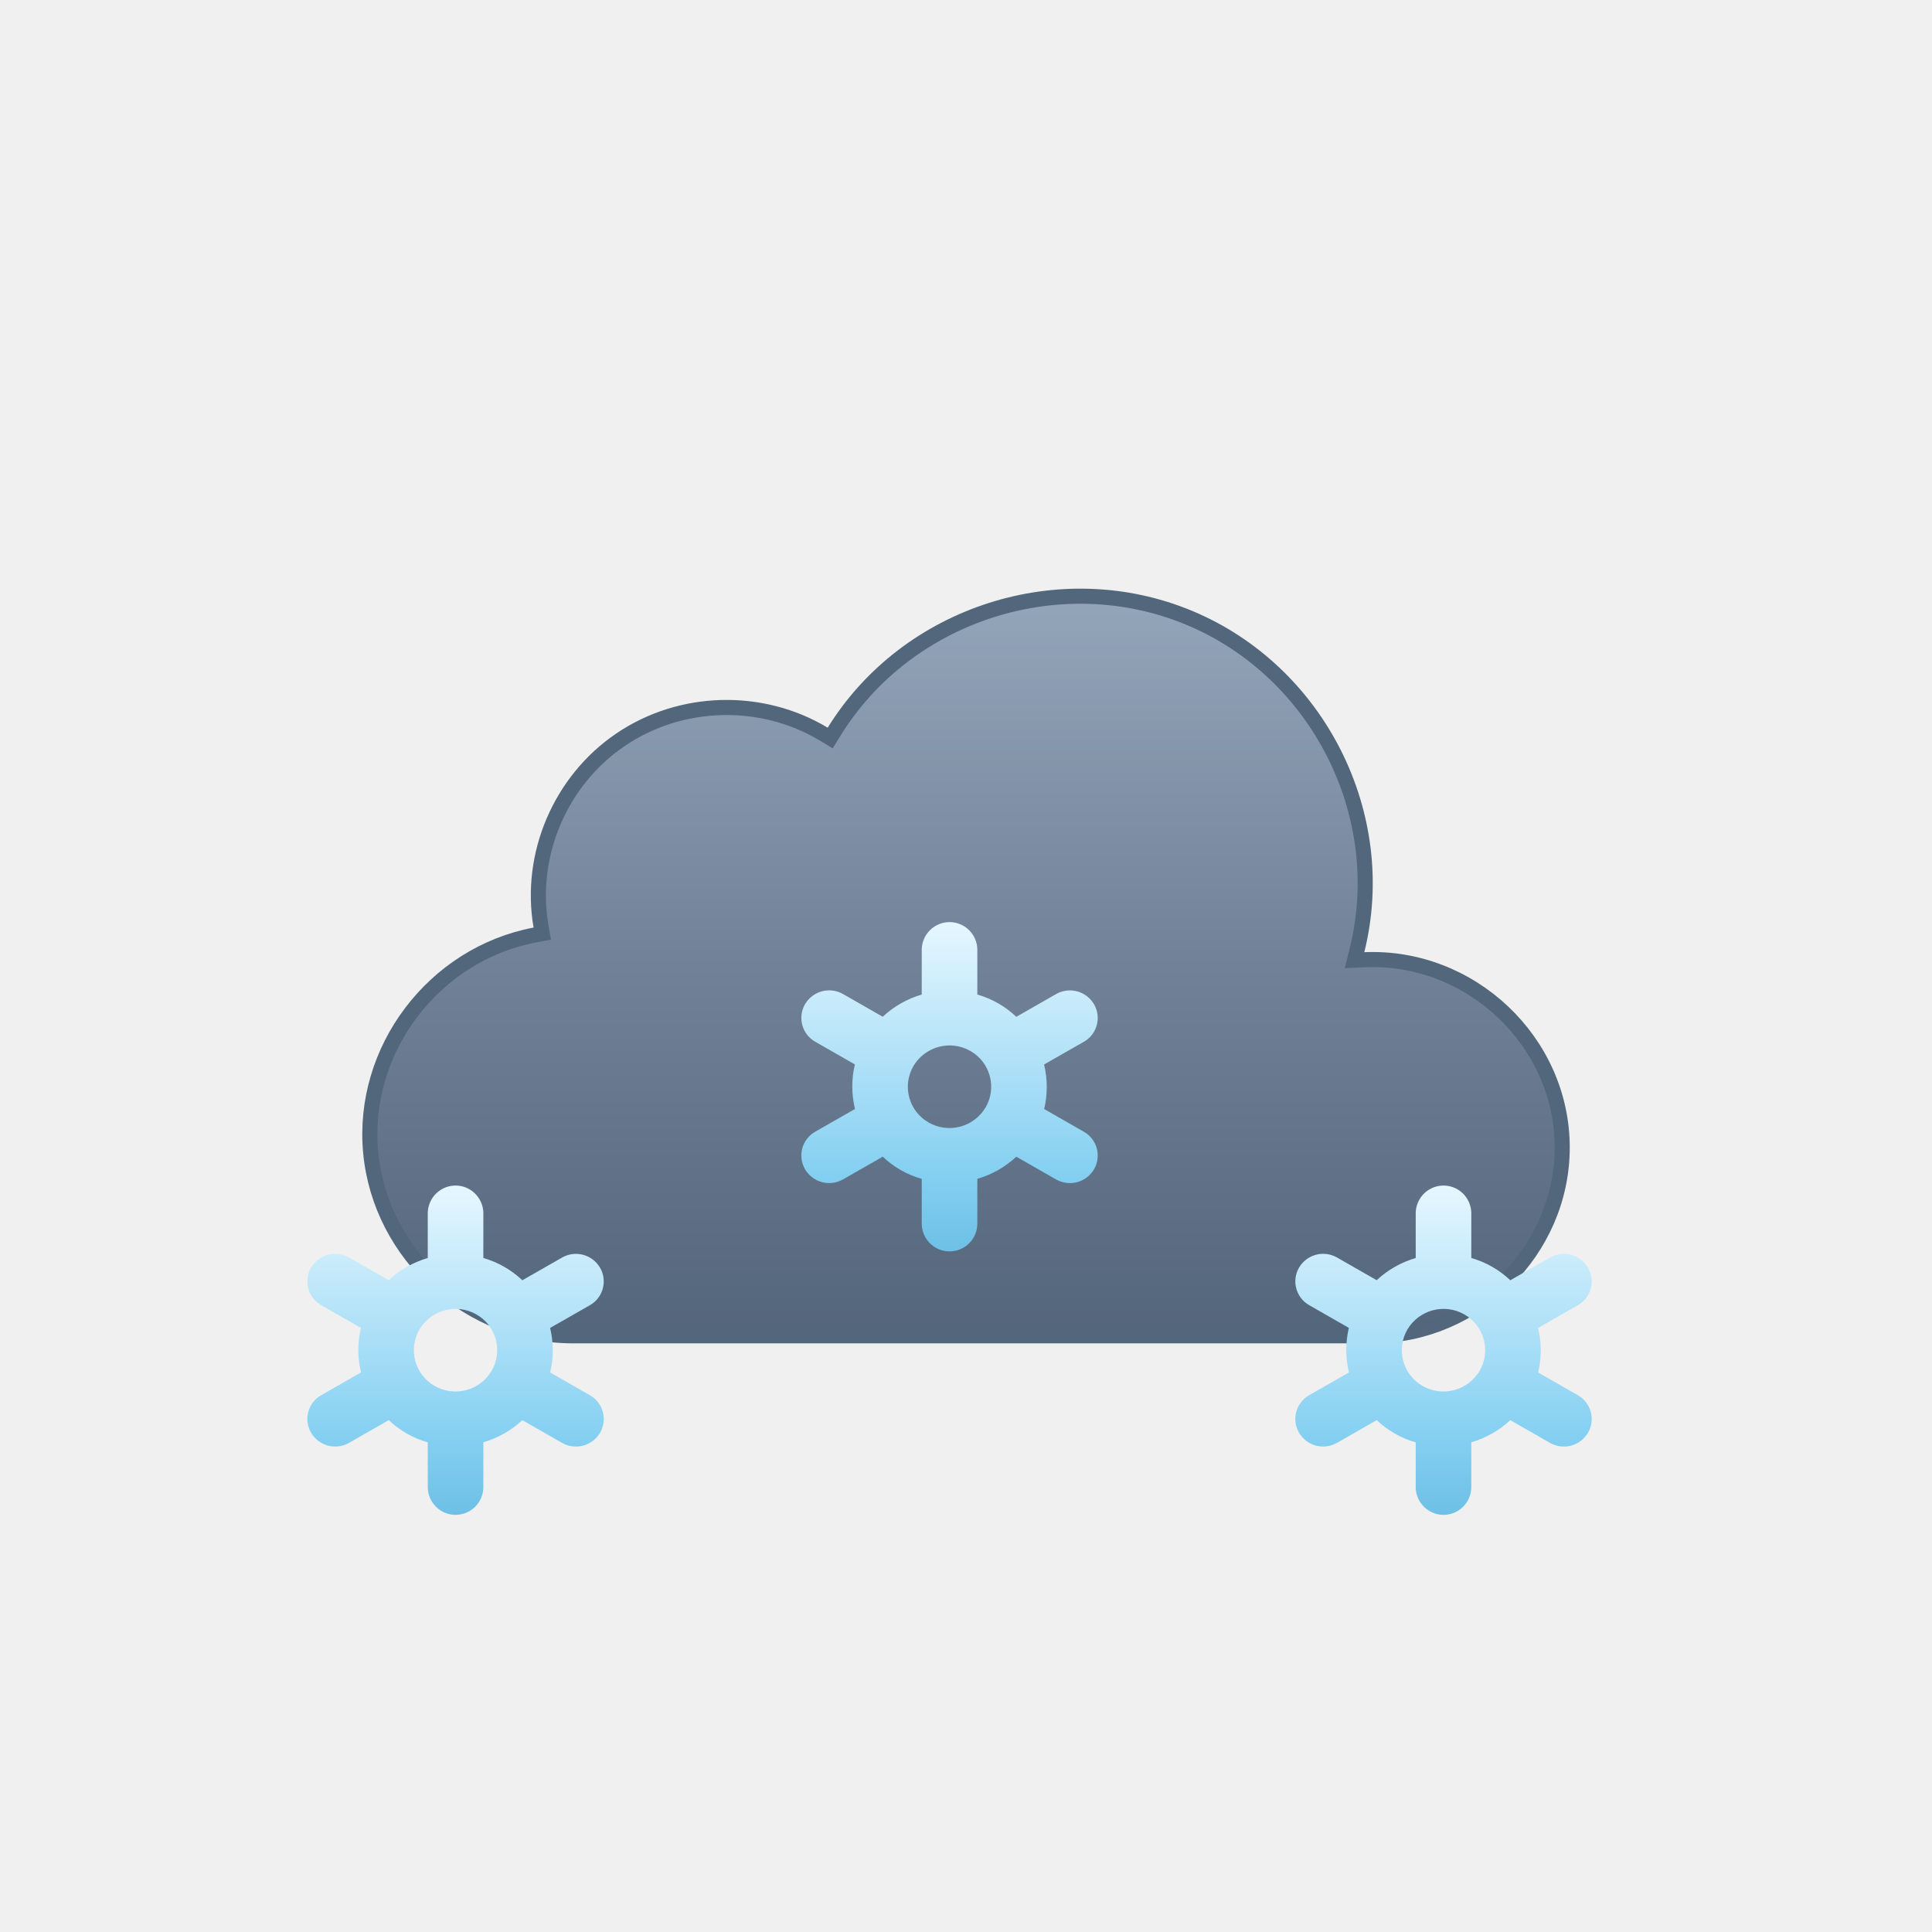
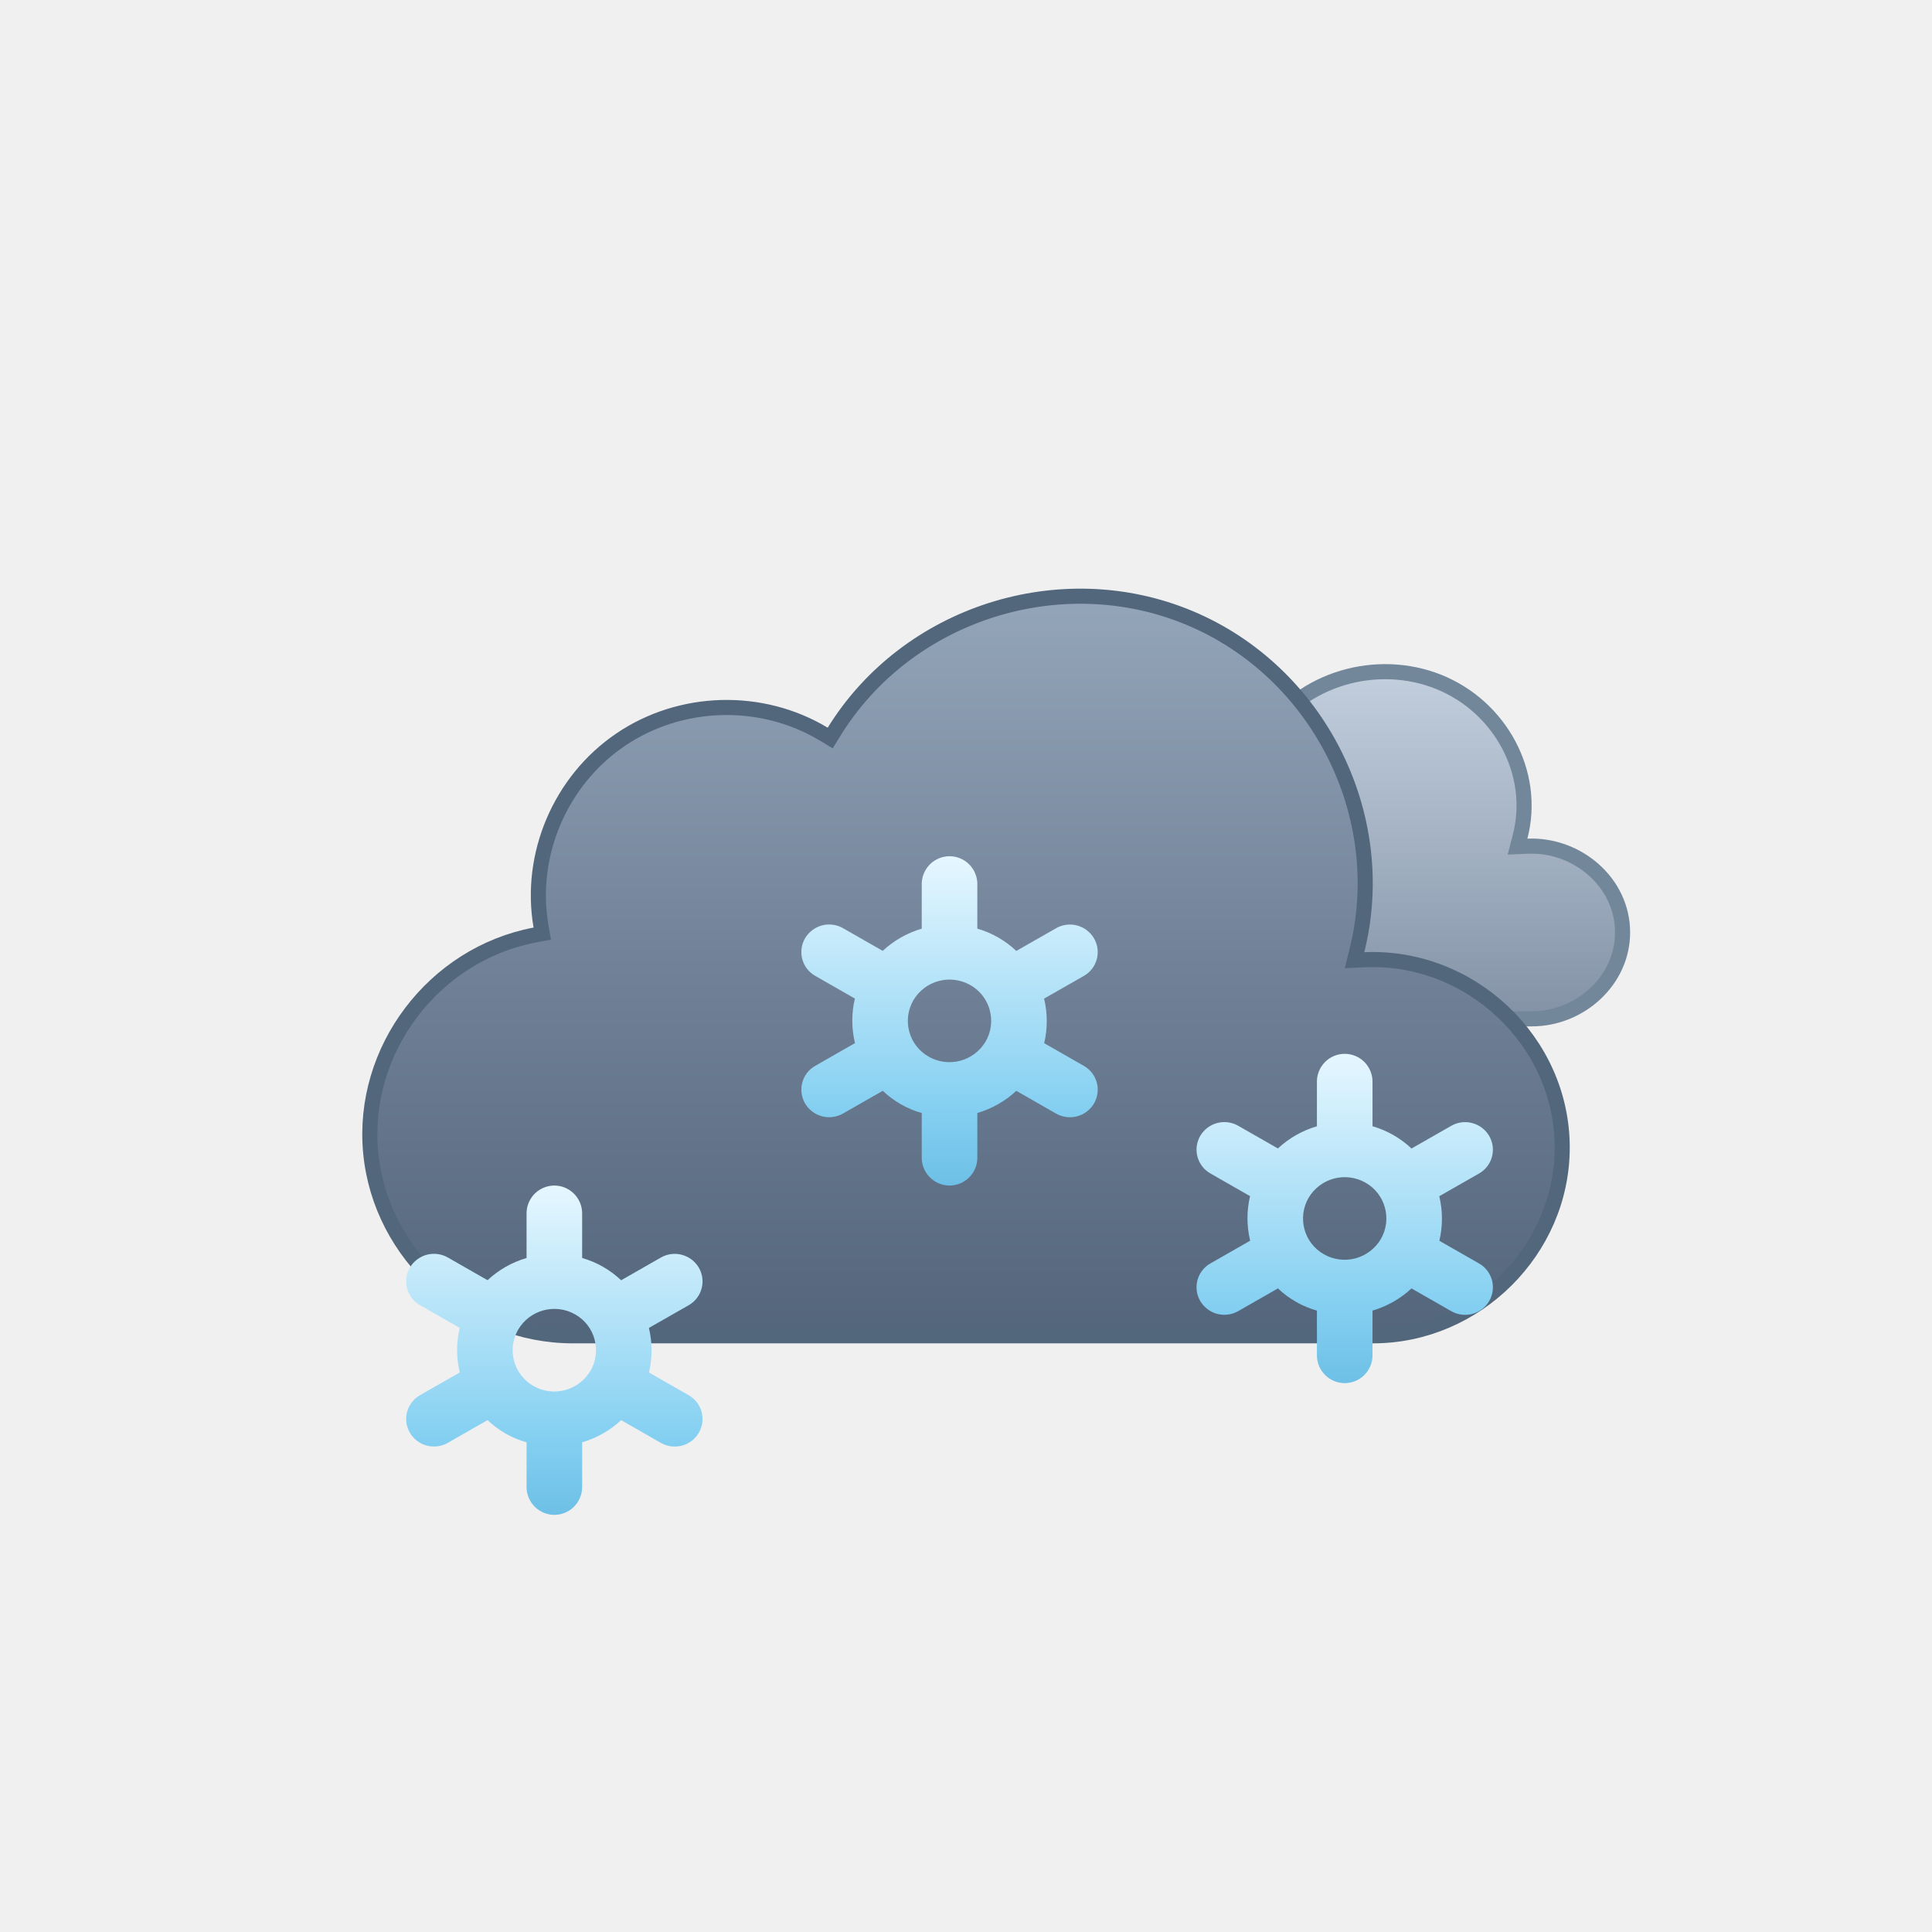
<svg xmlns="http://www.w3.org/2000/svg" viewBox="-24 -24 176 176" fill="none">
  <g id="extreme-snow" clip-path="url(#clip0_1858_8878)">
    <g id="Sky" transform="translate(-24 -24) scale(1.375)">
      <g id="Clouds">
+         <g id="Secondary Cloud">
+           <path id="Secondary_Cloud" d="M83.839 48.693C86.244 44.958 91.215 43.529 95.318 45.177C99.361 46.801 101.814 51.189 100.71 55.437L100.54 56.09L101.215 56.062C104.496 55.924 107.5 58.465 107.5 61.774C107.5 64.976 104.669 67.5 101.489 67.5H74.977C71.768 67.501 68.845 65.118 68.529 61.907C68.214 58.707 70.617 55.841 73.764 55.27L74.255 55.182L74.167 54.69C73.773 52.493 74.812 50.249 76.685 49.027C78.611 47.771 81.177 47.707 83.168 48.856L83.581 49.094L83.839 48.693Z" fill="url(#paint0_linear_1858_8878)" stroke="#73879B" stroke-miterlimit="10" />
+         </g>
        <g id="Cloud">
          <path id="Cloud_2" d="M55.262 48.475C60.123 40.611 70.297 37.38 78.815 40.943C87.321 44.502 92.138 54.003 89.903 62.965L89.742 63.614L90.411 63.585C97.42 63.279 103.5 68.992 103.5 76.028C103.5 82.84 97.772 88.5 90.977 88.5H37.954C31.128 88.502 25.203 83.171 24.559 76.36C23.916 69.552 28.737 63.212 35.443 61.945L35.926 61.853L35.842 61.369C35.026 56.624 37.126 51.717 41.105 49.013C45.095 46.301 50.446 46.154 54.58 48.64L55.003 48.895L55.262 48.475Z" fill="url(#paint1_linear_1858_8878)" stroke="#52677B" stroke-miterlimit="10" />
        </g>
      </g>
    </g>
    <g id="Precipitation">
      <g id="Snowflakes" transform="translate(-128 -192) scale(3)">
-         <path id="Snowflake 1" d="M52.578 90.366L51.373 89.677C51.479 89.233 51.479 88.769 51.371 88.324L52.578 87.635C52.674 87.581 52.758 87.508 52.825 87.421C52.893 87.334 52.942 87.235 52.971 87.128C53 87.022 53.007 86.911 52.993 86.802C52.978 86.693 52.942 86.588 52.887 86.493C52.773 86.3 52.589 86.16 52.373 86.103C52.157 86.045 51.928 86.075 51.734 86.187L50.528 86.876C50.193 86.559 49.787 86.326 49.344 86.2V84.82C49.337 84.6 49.245 84.392 49.087 84.239C48.93 84.086 48.719 84 48.5 84C48.281 84 48.07 84.086 47.912 84.239C47.755 84.392 47.663 84.6 47.656 84.82V86.2C47.214 86.329 46.808 86.56 46.471 86.874L45.266 86.185C45.072 86.074 44.843 86.044 44.627 86.101C44.411 86.159 44.227 86.299 44.113 86.491C44.058 86.586 44.022 86.692 44.007 86.801C43.993 86.91 44 87.021 44.029 87.127C44.057 87.233 44.107 87.333 44.175 87.42C44.242 87.507 44.326 87.579 44.422 87.633L45.626 88.322C45.52 88.767 45.521 89.231 45.629 89.675L44.422 90.365C44.326 90.419 44.242 90.491 44.175 90.578C44.107 90.665 44.057 90.764 44.029 90.871C44 90.977 43.993 91.088 44.007 91.197C44.022 91.306 44.058 91.412 44.113 91.507C44.227 91.699 44.411 91.839 44.627 91.897C44.843 91.954 45.072 91.924 45.266 91.813L46.472 91.123C46.806 91.441 47.213 91.673 47.656 91.798V93.18C47.663 93.4 47.755 93.608 47.913 93.761C48.07 93.914 48.281 94 48.5 94C48.719 94 48.93 93.914 49.088 93.761C49.245 93.608 49.337 93.4 49.344 93.18V91.797C49.785 91.668 50.191 91.438 50.528 91.124L51.734 91.814C51.928 91.925 52.157 91.955 52.373 91.898C52.589 91.841 52.773 91.701 52.887 91.508C52.942 91.413 52.978 91.308 52.993 91.198C53.007 91.089 53 90.978 52.971 90.872C52.942 90.766 52.893 90.666 52.825 90.579C52.758 90.493 52.674 90.42 52.578 90.366ZM47.866 90.086C47.723 90.005 47.597 89.896 47.496 89.766C47.394 89.635 47.32 89.486 47.277 89.327C47.234 89.167 47.223 89.001 47.244 88.837C47.266 88.673 47.32 88.515 47.403 88.372C47.574 88.084 47.85 87.874 48.174 87.788C48.497 87.702 48.841 87.747 49.132 87.913C49.276 87.994 49.402 88.103 49.503 88.233C49.604 88.364 49.678 88.513 49.721 88.672C49.764 88.832 49.776 88.998 49.754 89.162C49.733 89.326 49.679 89.484 49.596 89.626C49.425 89.915 49.148 90.125 48.825 90.211C48.501 90.297 48.157 90.252 47.866 90.087V90.086Z" fill="url(#heavySnowflakeGradient)" transform="translate(0, 8)" />
-         <path id="Snowflake 2" d="M67.578 90.366L66.374 89.677C66.479 89.233 66.479 88.769 66.371 88.324L67.578 87.635C67.674 87.581 67.758 87.508 67.825 87.421C67.893 87.334 67.942 87.235 67.971 87.128C68 87.022 68.007 86.911 67.993 86.802C67.978 86.693 67.942 86.588 67.887 86.493C67.773 86.3 67.589 86.16 67.373 86.103C67.157 86.045 66.928 86.075 66.734 86.187L65.528 86.876C65.193 86.559 64.787 86.326 64.344 86.2V84.82C64.337 84.6 64.245 84.392 64.088 84.239C63.93 84.086 63.719 84 63.5 84C63.281 84 63.07 84.086 62.912 84.239C62.755 84.392 62.663 84.6 62.656 84.82V86.2C62.214 86.329 61.808 86.56 61.471 86.874L60.266 86.185C60.072 86.074 59.843 86.044 59.627 86.101C59.411 86.159 59.227 86.299 59.113 86.491C59.058 86.586 59.022 86.692 59.007 86.801C58.993 86.91 59 87.021 59.029 87.127C59.057 87.233 59.107 87.333 59.175 87.42C59.242 87.507 59.326 87.579 59.422 87.633L60.626 88.322C60.52 88.767 60.521 89.231 60.629 89.675L59.422 90.365C59.326 90.419 59.242 90.491 59.175 90.578C59.107 90.665 59.057 90.764 59.029 90.871C59 90.977 58.993 91.088 59.007 91.197C59.022 91.306 59.058 91.412 59.113 91.507C59.227 91.699 59.411 91.839 59.627 91.897C59.843 91.954 60.072 91.924 60.266 91.813L61.472 91.123C61.806 91.441 62.213 91.673 62.656 91.798V93.18C62.663 93.4 62.755 93.608 62.913 93.761C63.07 93.914 63.281 94 63.5 94C63.719 94 63.93 93.914 64.088 93.761C64.245 93.608 64.337 93.4 64.344 93.18V91.797C64.785 91.668 65.191 91.438 65.528 91.124L66.734 91.814C66.928 91.925 67.157 91.955 67.373 91.898C67.589 91.841 67.773 91.701 67.887 91.508C67.942 91.413 67.978 91.308 67.993 91.198C68.007 91.089 68 90.978 67.971 90.872C67.942 90.766 67.893 90.666 67.825 90.579C67.758 90.493 67.674 90.42 67.578 90.366ZM62.866 90.086C62.723 90.005 62.597 89.896 62.496 89.766C62.394 89.635 62.32 89.486 62.277 89.327C62.234 89.167 62.223 89.001 62.244 88.837C62.266 88.673 62.32 88.515 62.403 88.372C62.574 88.084 62.85 87.874 63.174 87.788C63.497 87.702 63.841 87.747 64.132 87.913C64.276 87.994 64.402 88.103 64.503 88.233C64.604 88.364 64.678 88.513 64.721 88.672C64.764 88.832 64.776 88.998 64.754 89.162C64.733 89.326 64.679 89.484 64.596 89.626C64.425 89.915 64.148 90.125 63.825 90.211C63.501 90.297 63.157 90.252 62.866 90.087V90.086Z" fill="url(#heavySnowflakeGradient)" transform="translate(0, 0)" />
-         <path id="Snowflake 3" d="M82.578 90.366L81.374 89.677C81.479 89.233 81.479 88.769 81.371 88.324L82.578 87.635C82.674 87.581 82.758 87.508 82.825 87.421C82.893 87.334 82.942 87.235 82.971 87.128C83 87.022 83.007 86.911 82.993 86.802C82.978 86.693 82.942 86.588 82.887 86.493C82.773 86.3 82.589 86.16 82.373 86.103C82.157 86.045 81.928 86.075 81.734 86.187L80.528 86.876C80.193 86.559 79.787 86.326 79.344 86.2V84.82C79.337 84.6 79.245 84.392 79.088 84.239C78.93 84.086 78.719 84 78.5 84C78.281 84 78.07 84.086 77.912 84.239C77.755 84.392 77.663 84.6 77.656 84.82V86.2C77.214 86.329 76.808 86.56 76.471 86.874L75.266 86.185C75.072 86.074 74.843 86.044 74.627 86.101C74.411 86.159 74.227 86.299 74.113 86.491C74.058 86.586 74.022 86.692 74.007 86.801C73.993 86.91 74 87.021 74.029 87.127C74.058 87.233 74.107 87.333 74.175 87.42C74.242 87.507 74.326 87.579 74.422 87.633L75.626 88.322C75.52 88.767 75.521 89.231 75.629 89.675L74.422 90.365C74.326 90.419 74.242 90.491 74.175 90.578C74.107 90.665 74.058 90.764 74.029 90.871C74 90.977 73.993 91.088 74.007 91.197C74.022 91.306 74.058 91.412 74.113 91.507C74.227 91.699 74.411 91.839 74.627 91.897C74.843 91.954 75.072 91.924 75.266 91.813L76.472 91.123C76.806 91.441 77.213 91.673 77.656 91.798V93.18C77.663 93.4 77.755 93.608 77.913 93.761C78.07 93.914 78.281 94 78.5 94C78.719 94 78.93 93.914 79.088 93.761C79.245 93.608 79.337 93.4 79.344 93.18V91.797C79.785 91.668 80.191 91.438 80.528 91.124L81.734 91.814C81.928 91.925 82.157 91.955 82.373 91.898C82.589 91.841 82.773 91.701 82.887 91.508C82.942 91.413 82.978 91.308 82.993 91.198C83.007 91.089 83 90.978 82.971 90.872C82.942 90.766 82.893 90.666 82.825 90.579C82.758 90.493 82.674 90.42 82.578 90.366ZM77.866 90.086C77.723 90.005 77.597 89.896 77.496 89.766C77.394 89.635 77.32 89.486 77.277 89.327C77.234 89.167 77.223 89.001 77.244 88.837C77.266 88.673 77.32 88.515 77.403 88.372C77.573 88.084 77.85 87.874 78.174 87.788C78.497 87.702 78.841 87.747 79.132 87.913C79.276 87.994 79.402 88.103 79.503 88.233C79.604 88.364 79.678 88.513 79.721 88.672C79.764 88.832 79.776 88.998 79.754 89.162C79.733 89.326 79.679 89.484 79.596 89.626C79.425 89.915 79.148 90.125 78.825 90.211C78.501 90.297 78.157 90.252 77.866 90.087V90.086Z" fill="url(#heavySnowflakeGradient)" transform="translate(0, 8)" />
+         <path id="Snowflake 1" d="M52.578 90.366L51.373 89.677C51.479 89.233 51.479 88.769 51.371 88.324L52.578 87.635C52.674 87.581 52.758 87.508 52.825 87.421C52.893 87.334 52.942 87.235 52.971 87.128C53 87.022 53.007 86.911 52.993 86.802C52.978 86.693 52.942 86.588 52.887 86.493C52.773 86.3 52.589 86.16 52.373 86.103C52.157 86.045 51.928 86.075 51.734 86.187L50.528 86.876C50.193 86.559 49.787 86.326 49.344 86.2V84.82C49.337 84.6 49.245 84.392 49.087 84.239C48.93 84.086 48.719 84 48.5 84C48.281 84 48.07 84.086 47.912 84.239C47.755 84.392 47.663 84.6 47.656 84.82V86.2C47.214 86.329 46.808 86.56 46.471 86.874L45.266 86.185C45.072 86.074 44.843 86.044 44.627 86.101C44.411 86.159 44.227 86.299 44.113 86.491C44.058 86.586 44.022 86.692 44.007 86.801C43.993 86.91 44 87.021 44.029 87.127C44.057 87.233 44.107 87.333 44.175 87.42C44.242 87.507 44.326 87.579 44.422 87.633L45.626 88.322C45.52 88.767 45.521 89.231 45.629 89.675L44.422 90.365C44.326 90.419 44.242 90.491 44.175 90.578C44.107 90.665 44.057 90.764 44.029 90.871C44 90.977 43.993 91.088 44.007 91.197C44.022 91.306 44.058 91.412 44.113 91.507C44.227 91.699 44.411 91.839 44.627 91.897C44.843 91.954 45.072 91.924 45.266 91.813L46.472 91.123C46.806 91.441 47.213 91.673 47.656 91.798V93.18C47.663 93.4 47.755 93.608 47.913 93.761C48.07 93.914 48.281 94 48.5 94C48.719 94 48.93 93.914 49.088 93.761C49.245 93.608 49.337 93.4 49.344 93.18V91.797C49.785 91.668 50.191 91.438 50.528 91.124L51.734 91.814C51.928 91.925 52.157 91.955 52.373 91.898C52.589 91.841 52.773 91.701 52.887 91.508C52.942 91.413 52.978 91.308 52.993 91.198C53.007 91.089 53 90.978 52.971 90.872C52.942 90.766 52.893 90.666 52.825 90.579C52.758 90.493 52.674 90.42 52.578 90.366ZM47.866 90.086C47.723 90.005 47.597 89.896 47.496 89.766C47.394 89.635 47.32 89.486 47.277 89.327C47.234 89.167 47.223 89.001 47.244 88.837C47.266 88.673 47.32 88.515 47.403 88.372C47.574 88.084 47.85 87.874 48.174 87.788C48.497 87.702 48.841 87.747 49.132 87.913C49.276 87.994 49.402 88.103 49.503 88.233C49.604 88.364 49.678 88.513 49.721 88.672C49.764 88.832 49.776 88.998 49.754 89.162C49.733 89.326 49.679 89.484 49.596 89.626C49.425 89.915 49.148 90.125 48.825 90.211C48.501 90.297 48.157 90.252 47.866 90.087V90.086Z" fill="url(#heavySnowflakeGradient)" transform="translate(3, 8)" />
+         <path id="Snowflake 2" d="M67.578 90.366L66.374 89.677C66.479 89.233 66.479 88.769 66.371 88.324L67.578 87.635C67.674 87.581 67.758 87.508 67.825 87.421C67.893 87.334 67.942 87.235 67.971 87.128C68 87.022 68.007 86.911 67.993 86.802C67.978 86.693 67.942 86.588 67.887 86.493C67.773 86.3 67.589 86.16 67.373 86.103C67.157 86.045 66.928 86.075 66.734 86.187L65.528 86.876C65.193 86.559 64.787 86.326 64.344 86.2V84.82C64.337 84.6 64.245 84.392 64.088 84.239C63.93 84.086 63.719 84 63.5 84C63.281 84 63.07 84.086 62.912 84.239C62.755 84.392 62.663 84.6 62.656 84.82V86.2C62.214 86.329 61.808 86.56 61.471 86.874L60.266 86.185C60.072 86.074 59.843 86.044 59.627 86.101C59.411 86.159 59.227 86.299 59.113 86.491C59.058 86.586 59.022 86.692 59.007 86.801C58.993 86.91 59 87.021 59.029 87.127C59.057 87.233 59.107 87.333 59.175 87.42C59.242 87.507 59.326 87.579 59.422 87.633L60.626 88.322C60.52 88.767 60.521 89.231 60.629 89.675L59.422 90.365C59.326 90.419 59.242 90.491 59.175 90.578C59.107 90.665 59.057 90.764 59.029 90.871C59 90.977 58.993 91.088 59.007 91.197C59.022 91.306 59.058 91.412 59.113 91.507C59.227 91.699 59.411 91.839 59.627 91.897C59.843 91.954 60.072 91.924 60.266 91.813L61.472 91.123C61.806 91.441 62.213 91.673 62.656 91.798V93.18C62.663 93.4 62.755 93.608 62.913 93.761C63.07 93.914 63.281 94 63.5 94C63.719 94 63.93 93.914 64.088 93.761C64.245 93.608 64.337 93.4 64.344 93.18V91.797C64.785 91.668 65.191 91.438 65.528 91.124L66.734 91.814C66.928 91.925 67.157 91.955 67.373 91.898C67.589 91.841 67.773 91.701 67.887 91.508C67.942 91.413 67.978 91.308 67.993 91.198C68.007 91.089 68 90.978 67.971 90.872C67.942 90.766 67.893 90.666 67.825 90.579C67.758 90.493 67.674 90.42 67.578 90.366ZM62.866 90.086C62.723 90.005 62.597 89.896 62.496 89.766C62.394 89.635 62.32 89.486 62.277 89.327C62.234 89.167 62.223 89.001 62.244 88.837C62.266 88.673 62.32 88.515 62.403 88.372C62.574 88.084 62.85 87.874 63.174 87.788C63.497 87.702 63.841 87.747 64.132 87.913C64.276 87.994 64.402 88.103 64.503 88.233C64.604 88.364 64.678 88.513 64.721 88.672C64.764 88.832 64.776 88.998 64.754 89.162C64.733 89.326 64.679 89.484 64.596 89.626C64.425 89.915 64.148 90.125 63.825 90.211C63.501 90.297 63.157 90.252 62.866 90.087V90.086Z" fill="url(#heavySnowflakeGradient)" transform="translate(0, -2)" />
+         <path id="Snowflake 3" d="M82.578 90.366L81.374 89.677C81.479 89.233 81.479 88.769 81.371 88.324L82.578 87.635C82.674 87.581 82.758 87.508 82.825 87.421C82.893 87.334 82.942 87.235 82.971 87.128C83 87.022 83.007 86.911 82.993 86.802C82.978 86.693 82.942 86.588 82.887 86.493C82.773 86.3 82.589 86.16 82.373 86.103C82.157 86.045 81.928 86.075 81.734 86.187L80.528 86.876C80.193 86.559 79.787 86.326 79.344 86.2V84.82C79.337 84.6 79.245 84.392 79.088 84.239C78.93 84.086 78.719 84 78.5 84C78.281 84 78.07 84.086 77.912 84.239C77.755 84.392 77.663 84.6 77.656 84.82V86.2C77.214 86.329 76.808 86.56 76.471 86.874L75.266 86.185C75.072 86.074 74.843 86.044 74.627 86.101C74.411 86.159 74.227 86.299 74.113 86.491C74.058 86.586 74.022 86.692 74.007 86.801C73.993 86.91 74 87.021 74.029 87.127C74.058 87.233 74.107 87.333 74.175 87.42C74.242 87.507 74.326 87.579 74.422 87.633L75.626 88.322C75.52 88.767 75.521 89.231 75.629 89.675L74.422 90.365C74.326 90.419 74.242 90.491 74.175 90.578C74.107 90.665 74.058 90.764 74.029 90.871C74 90.977 73.993 91.088 74.007 91.197C74.022 91.306 74.058 91.412 74.113 91.507C74.227 91.699 74.411 91.839 74.627 91.897C74.843 91.954 75.072 91.924 75.266 91.813L76.472 91.123C76.806 91.441 77.213 91.673 77.656 91.798V93.18C77.663 93.4 77.755 93.608 77.913 93.761C78.07 93.914 78.281 94 78.5 94C78.719 94 78.93 93.914 79.088 93.761C79.245 93.608 79.337 93.4 79.344 93.18V91.797C79.785 91.668 80.191 91.438 80.528 91.124L81.734 91.814C81.928 91.925 82.157 91.955 82.373 91.898C82.589 91.841 82.773 91.701 82.887 91.508C82.942 91.413 82.978 91.308 82.993 91.198C83.007 91.089 83 90.978 82.971 90.872C82.942 90.766 82.893 90.666 82.825 90.579C82.758 90.493 82.674 90.42 82.578 90.366ZM77.866 90.086C77.723 90.005 77.597 89.896 77.496 89.766C77.394 89.635 77.32 89.486 77.277 89.327C77.234 89.167 77.223 89.001 77.244 88.837C77.266 88.673 77.32 88.515 77.403 88.372C77.573 88.084 77.85 87.874 78.174 87.788C78.497 87.702 78.841 87.747 79.132 87.913C79.276 87.994 79.402 88.103 79.503 88.233C79.604 88.364 79.678 88.513 79.721 88.672C79.764 88.832 79.776 88.998 79.754 89.162C79.733 89.326 79.679 89.484 79.596 89.626C79.425 89.915 79.148 90.125 78.825 90.211C78.501 90.297 78.157 90.252 77.866 90.087V90.086Z" fill="url(#heavySnowflakeGradient)" transform="translate(-3, 4)" />
      </g>
    </g>
  </g>
  <defs>
    <linearGradient id="paint0_linear_1858_8878" x1="88" y1="44" x2="88" y2="68" gradientUnits="userSpaceOnUse">
      <stop stop-color="#C4D0DE" />
      <stop offset=".5" stop-color="#A3B1C3" />
      <stop offset="1" stop-color="#8190A4" />
    </linearGradient>
    <linearGradient id="paint1_linear_1858_8878" x1="64.001" y1="39" x2="64.001" y2="89" gradientUnits="userSpaceOnUse">
      <stop stop-color="#94A6BA" />
      <stop offset=".5" stop-color="#718298" />
      <stop offset="1" stop-color="#53657A" />
    </linearGradient>
    <linearGradient id="heavySnowflakeGradient" x1="64" y1="84" x2="64" y2="102" gradientUnits="userSpaceOnUse">
      <stop stop-color="#E6F7FF" />
      <stop offset=".43" stop-color="#83CFF1" />
      <stop offset="1" stop-color="#238ABF" />
    </linearGradient>
    <clipPath id="clip0_1858_8878">
      <rect width="128" height="128" fill="white" />
    </clipPath>
  </defs>
</svg>
